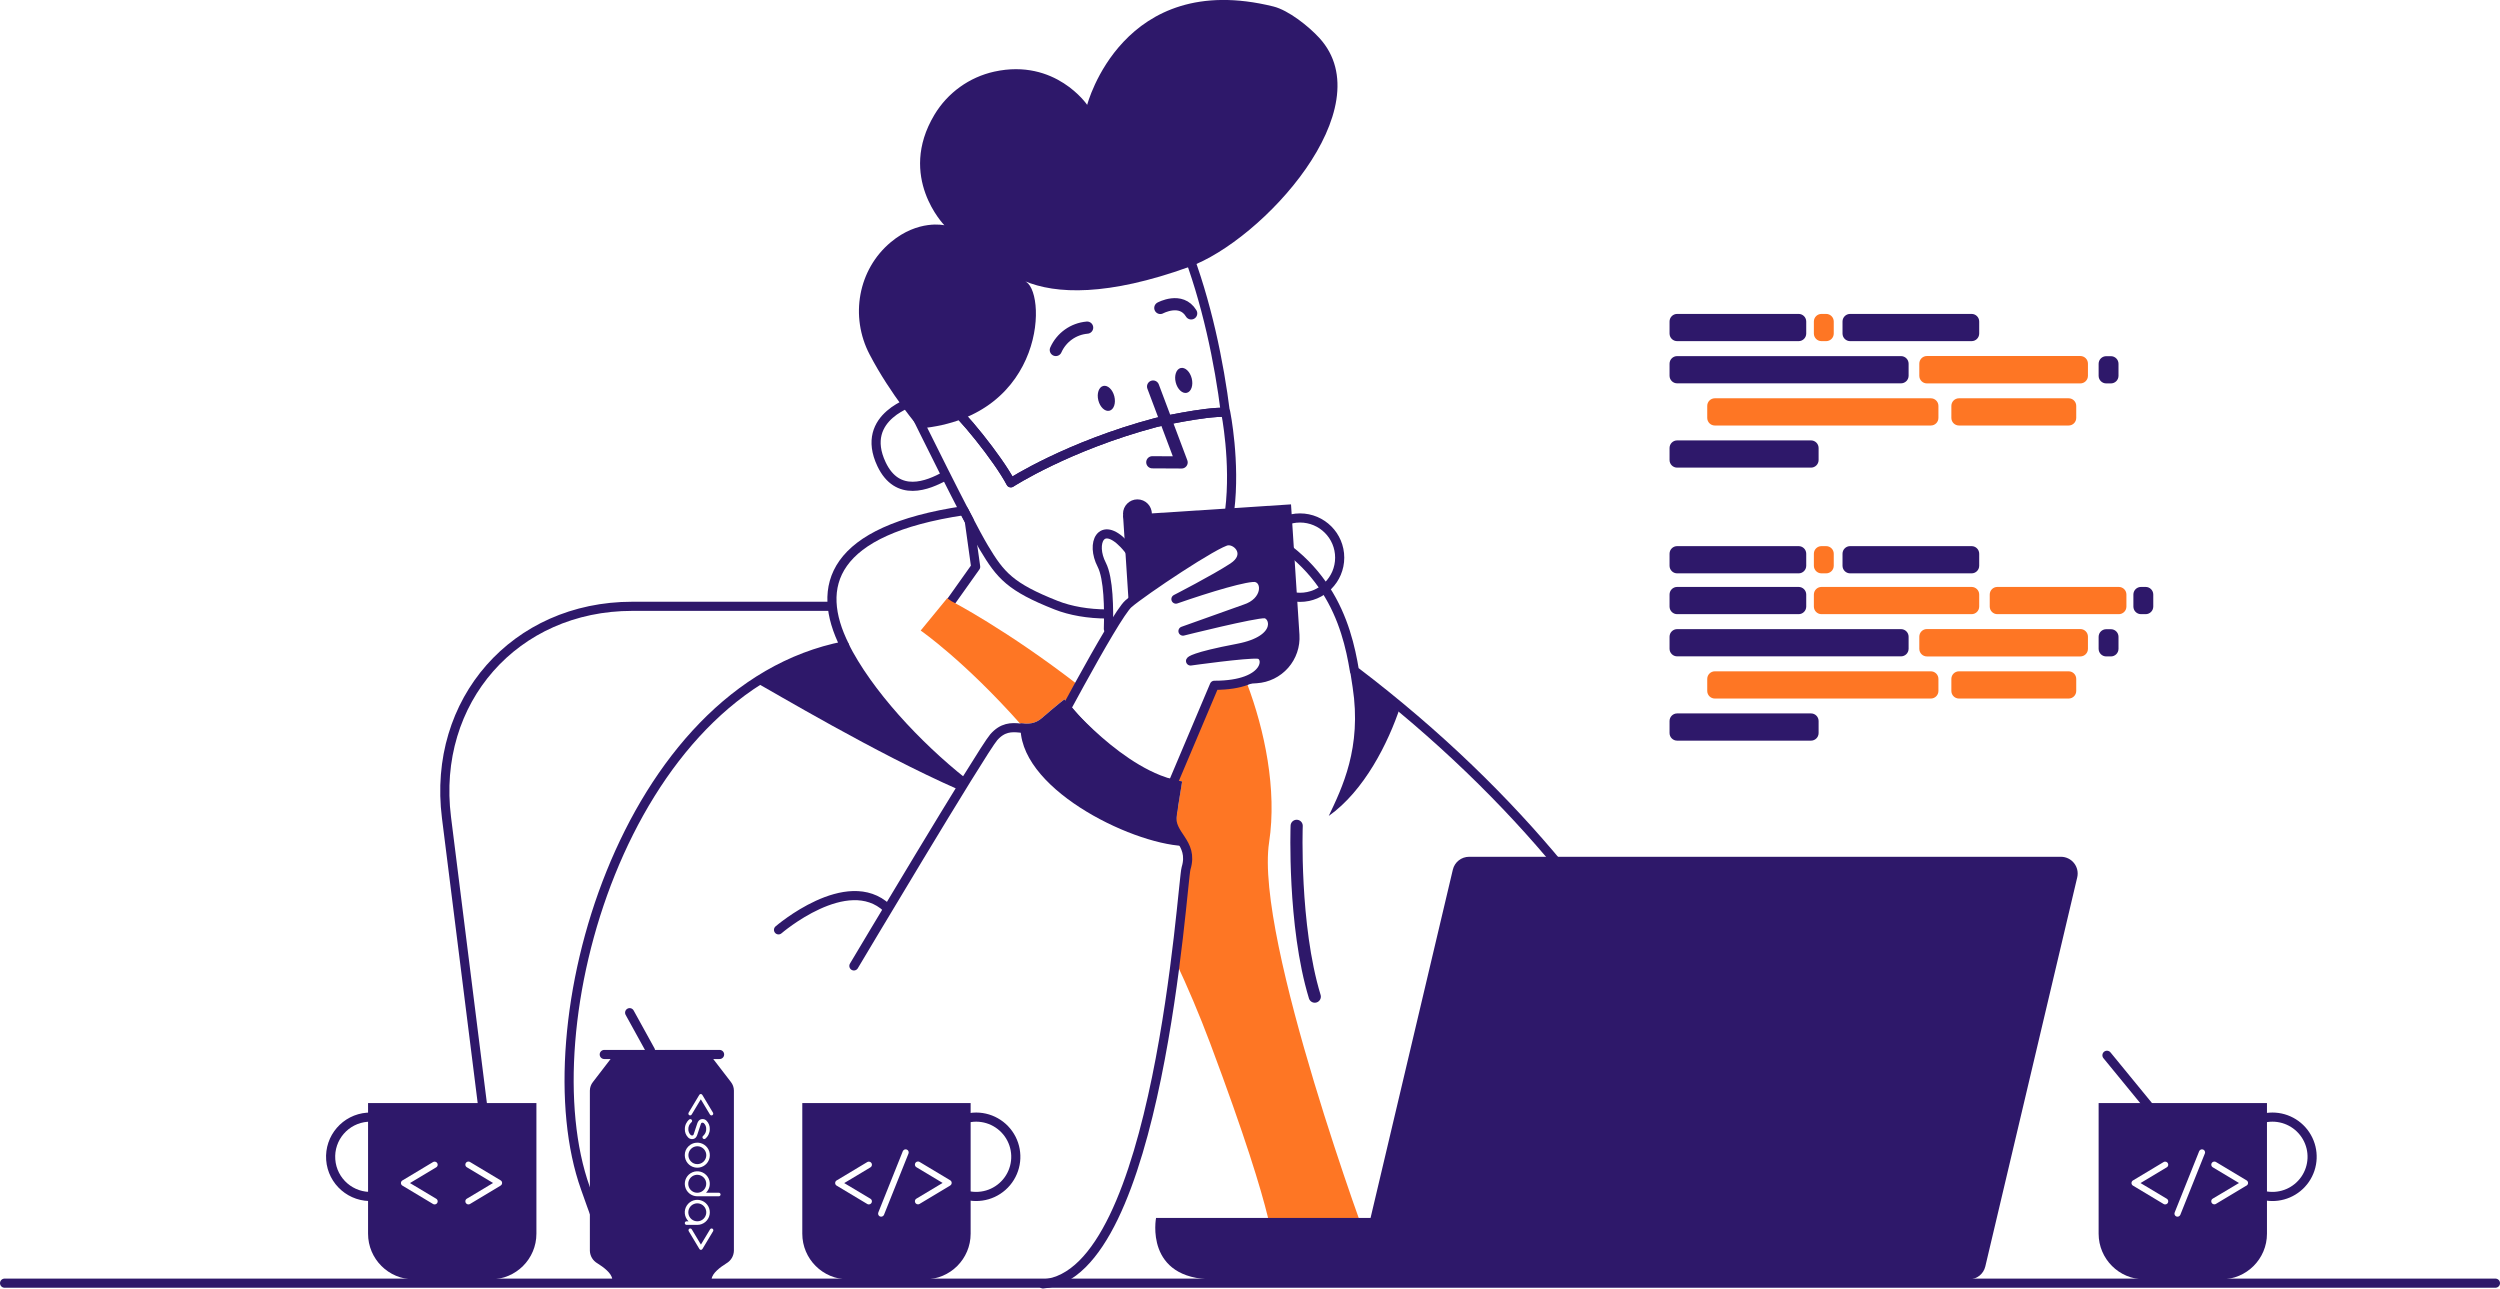
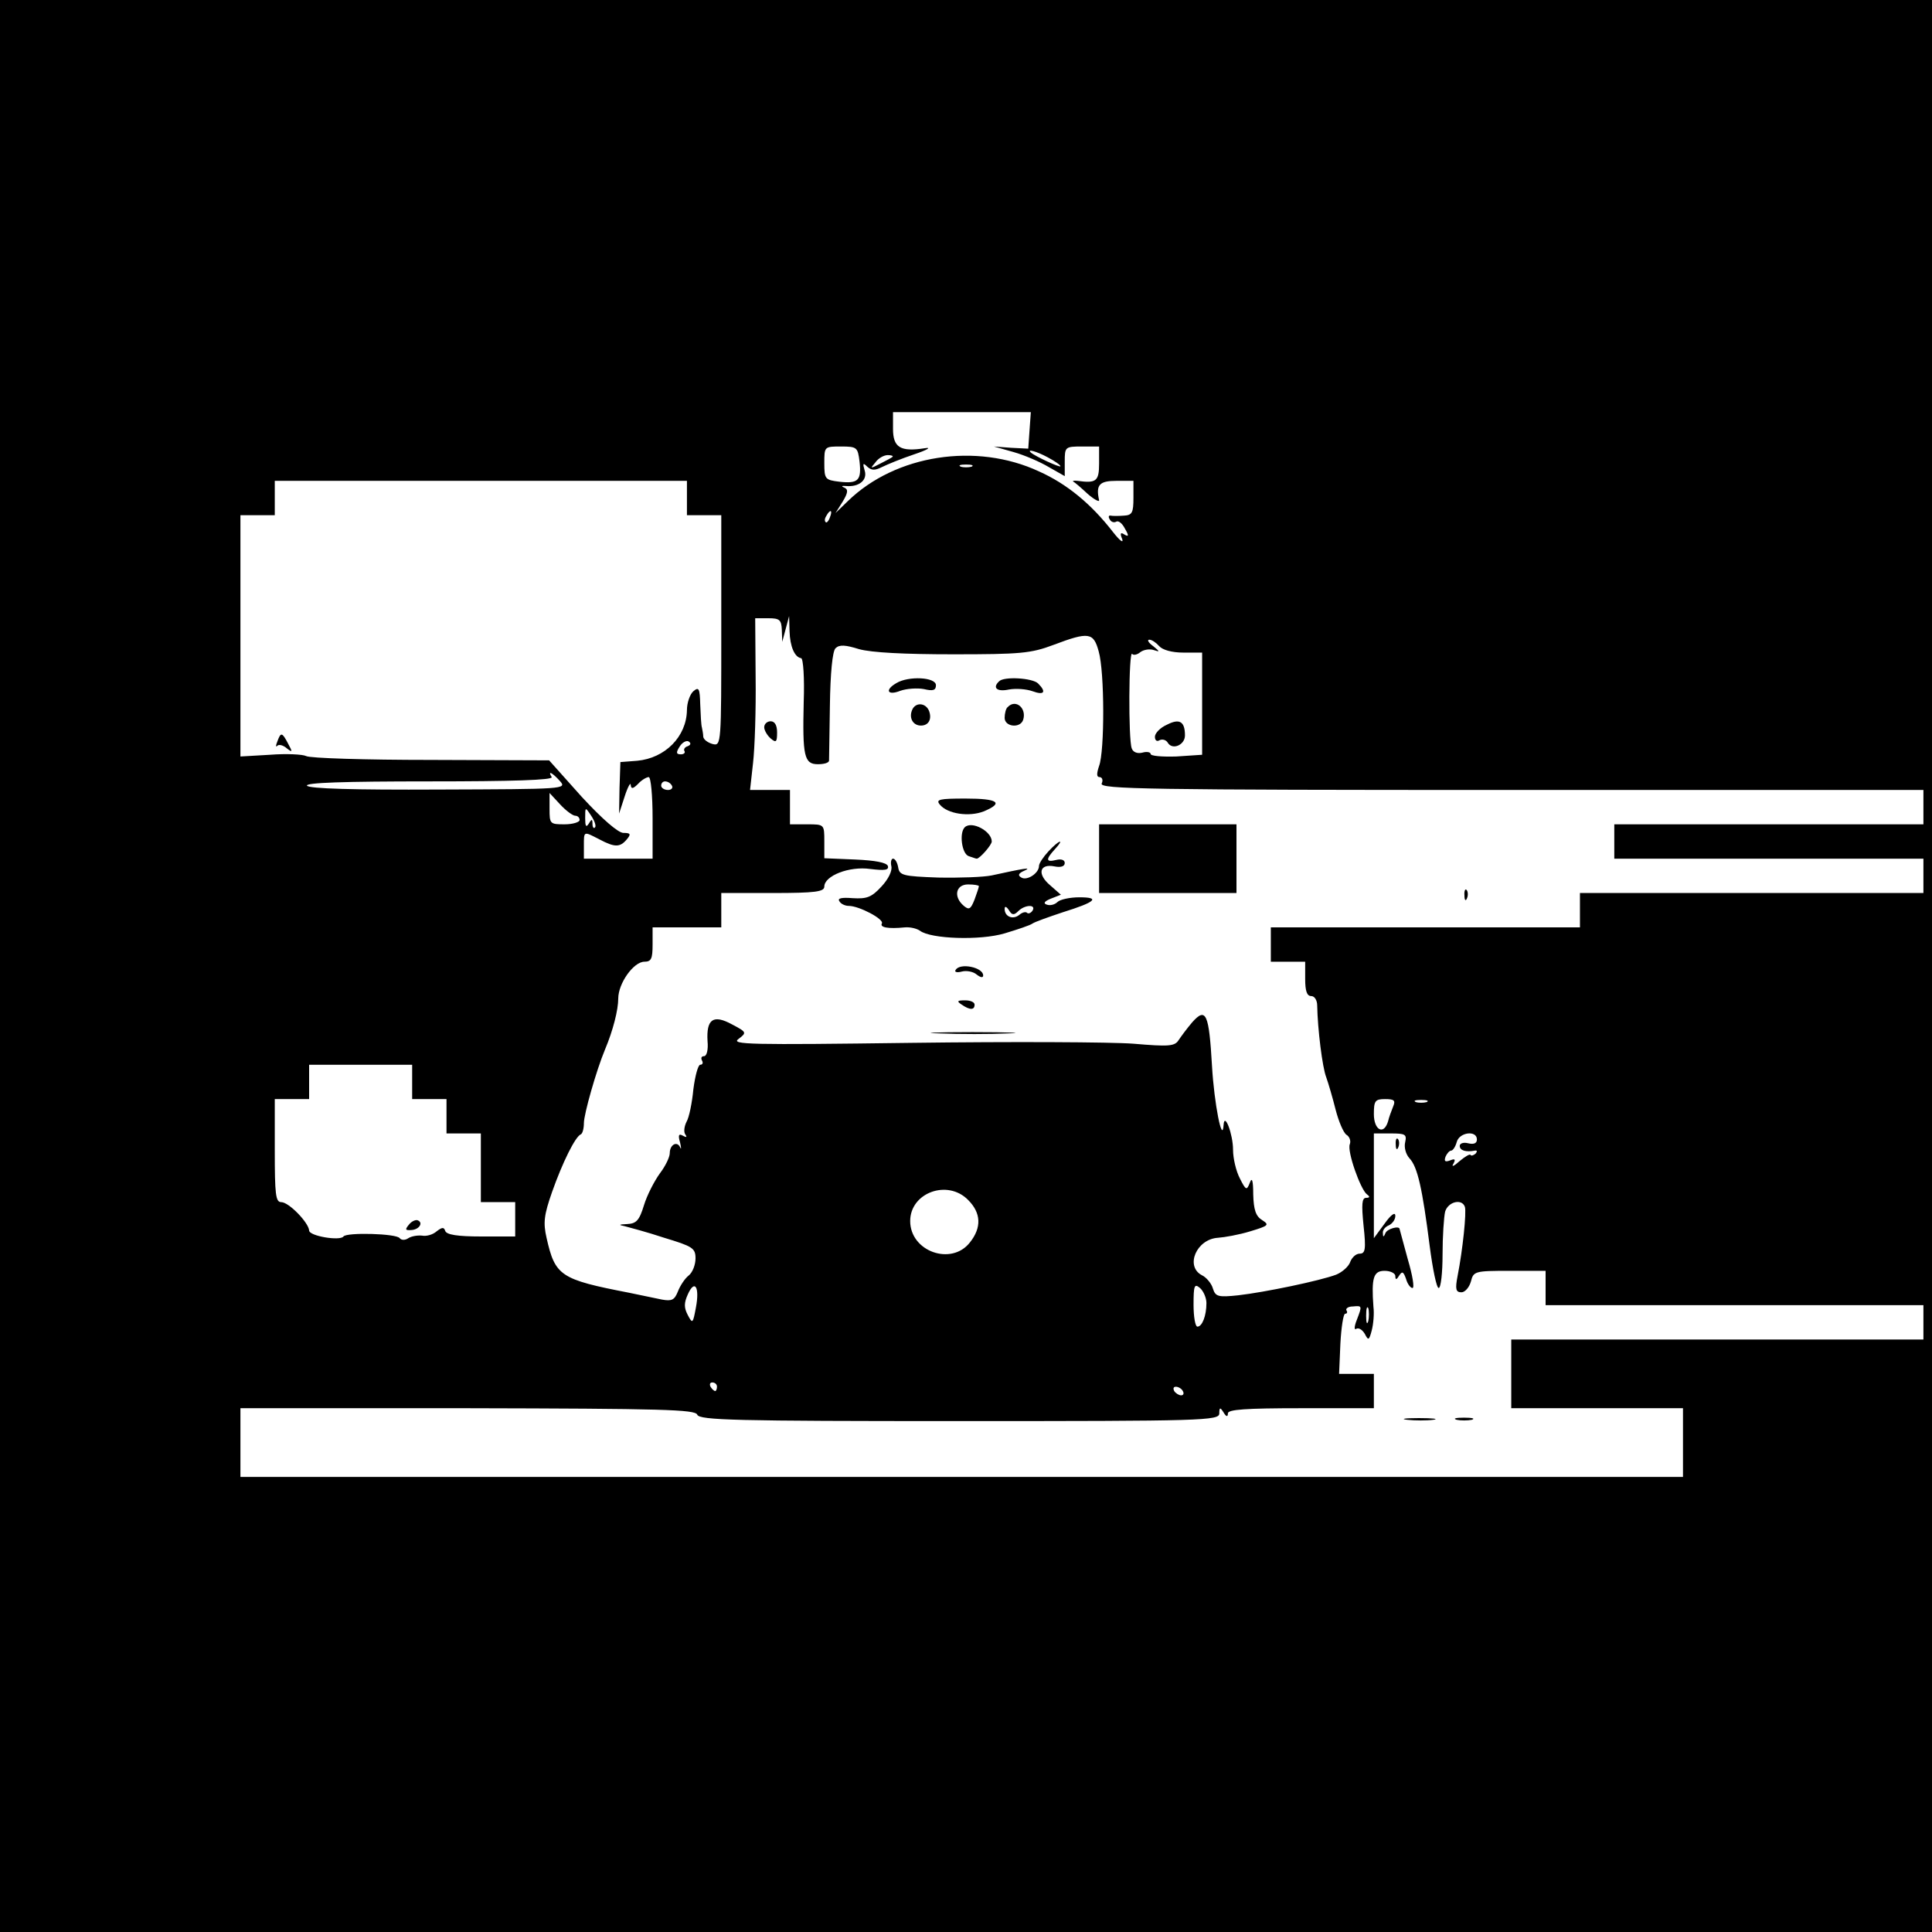
- <svg xmlns="http://www.w3.org/2000/svg" viewBox="0 0 1642.48 846.52">
-   <defs>
-     <style>.cls-1,.cls-3{fill:none;stroke:#2e186a;stroke-linecap:round;stroke-linejoin:round;}.cls-1{stroke-width:6px;}.cls-2{fill:#fe7624;}.cls-3{stroke-width:8px;}.cls-4{fill:#2e186a;}</style>
-   </defs>
-   <g id="Layer_2" data-name="Layer 2">
-     <g id="outline">
-       <g id="developer">
-         <path id="chair" class="cls-1" d="M317.73,731.65l-24.4-194.59c-9.61-76.61,45-138.72,122.06-138.72H544.24" />
-         <g id="body">
-           <path id="hoodie" class="cls-1" d="M625,394.92l16-22.53-4.21-30.25c-1.13-2.14-2.29-4.37-3.48-6.67-87.37,13-98,49.61-78.38,88.82C410,452.59,346.9,675.05,384.6,780.6c10.74,30,19.36,60,51.27,60.34" />
-           <g id="tshirt">
-             <path class="cls-2" d="M670.57,475.79c0-.19,0-.38,0-.57,4.74.46,9.34.49,13.78-3.35,11-9.53,14.9-12.39,14.9-12.39s1,1.2,2.77,3.23c2.17-4,4.43-8.15,6.74-12.35C661.27,413.58,625,394.92,625,394.92L622.32,393l-17.44,21.27S633.26,433.83,670.57,475.79Z" />
-             <path class="cls-2" d="M900.13,821.06s-76-204.39-66.33-267.73c5.27-34.55-3-73.73-14.42-104l-21.77,1.41-26.06,61.62c1.7.42,3.4.77,5.1,1,0,0-1,6.47-3.46,21.34-1.65,9.91,1.18,11,3.42,17.88,2.89,4.63,5.11,9.83,2.67,17.87-.8,2.63-2.7,27.4-7,61,8,17,15.64,34.94,22.8,54,46.08,122.92,41.29,136.33,41.29,136.33Z" />
-           </g>
-           <path id="hoodie-2" data-name="hoodie" class="cls-1" d="M1157.5,839.33c-5.47-36-44.48-229.23-267.66-398.72-5-30.28-17.65-77.94-82.66-100.22" />
-           <path id="string" class="cls-3" d="M851.9,542.57s-2.4,65.28,11.89,112.21" />
-           <path id="stripe" class="cls-4" d="M886.88,439.86c.71,4.26,1.26,8.18,1.79,11.62,6.14,39.82-7,66.26-15.69,84.59,23.33-16.5,39.06-47.88,47-71.81C910.39,456.58,897.3,447.62,886.88,439.86Z" />
-           <path id="stripe_II" data-name="stripe II" class="cls-4" d="M557.24,422.52c-16.32,3.33-43.14,11.46-62.47,24.83,13.5,7.36,80.36,47.4,135,71.42.43-.25,3.43-5.25,4.93-7.2C604.46,487.59,572.65,453.41,557.24,422.52Z" />
-         </g>
-         <g id="head">
-           <path id="ear" class="cls-1" d="M601.25,263.25S564.14,273.31,579.16,305c10.44,22,30.26,14.18,42.08,7.51" />
-           <path id="face" class="cls-1" d="M611.15,269.27l11.66-3.91c7.69,4.65,33.09,36.21,41.28,51.85,0,0,37.29-24.19,95.5-39.66,0,0,31.69-7.24,45.47-6.66-4-32-12.18-72.88-26.58-109.43-21.42-54.33-87.7-33.25-97.32-30-103.37,35.17-70.11,137.58-70.11,137.58Z" />
-           <path id="beard" class="cls-1" d="M727.49,403.37c-12.44,0-24.27-2.07-33.58-5.75-30.2-11.93-36.62-19.62-47.46-37.76s-44.81-87.39-44.81-87.39l21.17-7.11c7.69,4.65,33.09,36.21,41.28,51.85,0,0,37.29-24.19,95.5-39.66,0,0,32-7.32,45.69-6.66,0,0,6.54,32.54,2.62,64.44" />
-           <path id="hair" class="cls-4" d="M604.24,281.52s-19.12-22.17-32.93-48.66c-13-24.9-7.61-55.75,13.94-73.75C603.29,144,620.46,148,620.46,148s-31.06-31.64-6.57-72.57a61.32,61.32,0,0,1,39.38-28.38c40.2-8.81,61,21.85,61,21.85s23.1-89.19,122.31-64.65c10,2.48,23.23,13.06,30.2,20.66C909,71,829.46,158,781.07,175.42c-53.13,19.12-87.3,18.07-108.18,9.13C687.9,189.12,688.45,273.79,604.24,281.52Z" />
-           <polyline id="nose" class="cls-3" points="757.57 253.95 776.31 303.81 757.05 303.71" />
-           <circle id="mouth" class="cls-4" cx="747.28" cy="337.55" r="9.47" />
-           <ellipse id="eye_II" data-name="eye II" class="cls-4" cx="777.71" cy="249.86" rx="5.42" ry="8.39" transform="translate(-37.39 196.21) rotate(-14.04)" />
-           <ellipse id="eye" class="cls-4" cx="726.86" cy="261.64" rx="5.42" ry="8.39" transform="translate(-41.77 184.22) rotate(-14.04)" />
-           <path id="brow_II" data-name="brow II" class="cls-3" d="M693.66,229.94a24.85,24.85,0,0,1,20.58-14.69" />
-           <path id="brow" class="cls-3" d="M762.32,202.32s13.64-7.43,20.27,3.58" />
-         </g>
-         <path id="laptop" class="cls-4" d="M1354,562.9H965.2a11,11,0,0,0-10.7,8.47L900.44,800.19H759.51s-7.81,40.34,37.73,40.34h496.39a11,11,0,0,0,10.7-8.47l60.39-255.63A11,11,0,0,0,1354,562.9Z" />
-         <g id="code_lines" data-name="code lines">
-           <rect class="cls-2" x="1191.7" y="206.24" width="13.06" height="17.89" rx="5" />
-           <rect class="cls-4" x="1096.88" y="206.24" width="89.8" height="17.89" rx="5" />
-           <rect class="cls-4" x="1096.88" y="289.34" width="97.93" height="17.89" rx="5" />
-           <rect class="cls-2" x="1121.64" y="261.67" width="151.89" height="17.89" rx="5" />
-           <rect class="cls-2" x="1282.03" y="261.67" width="82.04" height="17.89" rx="5" />
-           <rect class="cls-4" x="1378.78" y="234.01" width="13.06" height="17.89" rx="5" />
-           <rect class="cls-4" x="1096.88" y="233.96" width="157.06" height="17.89" rx="5" />
-           <rect class="cls-4" x="1210.52" y="206.24" width="89.8" height="17.89" rx="5" />
-           <rect class="cls-2" x="1260.97" y="233.9" width="110.79" height="18" rx="5" />
-         </g>
-         <g id="code_lines-2" data-name="code lines">
-           <rect class="cls-4" x="1096.88" y="385.61" width="89.8" height="17.89" rx="5" />
-           <rect class="cls-4" x="1096.88" y="468.71" width="97.93" height="17.89" rx="5" />
-           <rect class="cls-2" x="1121.64" y="441.05" width="151.89" height="17.89" rx="5" />
-           <rect class="cls-2" x="1282.03" y="441.05" width="82.04" height="17.89" rx="5" />
-           <rect class="cls-4" x="1378.78" y="413.38" width="13.06" height="17.89" rx="5" />
-           <rect class="cls-4" x="1401.62" y="385.61" width="13.06" height="17.89" rx="5" />
-           <rect class="cls-4" x="1096.88" y="413.33" width="157.06" height="17.89" rx="5" />
-           <rect class="cls-2" x="1191.7" y="385.61" width="108.62" height="17.89" rx="5" />
-           <rect class="cls-2" x="1307.24" y="385.61" width="89.8" height="17.89" rx="5" />
-           <rect class="cls-2" x="1191.7" y="358.8" width="13.06" height="17.89" rx="5" />
-           <rect class="cls-4" x="1096.88" y="358.8" width="89.8" height="17.89" rx="5" />
-           <rect class="cls-4" x="1210.52" y="358.8" width="89.8" height="17.89" rx="5" />
-           <rect class="cls-2" x="1260.97" y="413.28" width="110.79" height="18" rx="5" />
-         </g>
-         <g id="mug">
-           <path id="handle" class="cls-1" d="M1484.34,735.41a26.47,26.47,0,0,1,6.76-1.41,26.07,26.07,0,1,1-2.15,51.76" />
-           <line id="spoon" class="cls-1" x1="1421.52" y1="738.81" x2="1384.25" y2="693.31" />
-           <path id="mug-2" data-name="mug" class="cls-4" d="M1378.78,724.71v85.81a30,30,0,0,0,30,30h50.6a30,30,0,0,0,30-30V724.71Zm44.74,62.83a2,2,0,0,1,1,1.76,2,2,0,0,1-2,2,2,2,0,0,1-1-.25l-20-12a2,2,0,0,1,0-3.62l20-12a2,2,0,0,1,1-.25,2,2,0,0,1,2,2,2,2,0,0,1-1,1.76l-17.21,10.32Zm25-29.58-16.1,40.25a2.09,2.09,0,0,1-.4.55,2,2,0,0,1-1.43.6,2,2,0,0,1-2-2,2,2,0,0,1,.18-.85l16.1-40.25a2.08,2.08,0,0,1,.43-.58,1.89,1.89,0,0,1,1.41-.58,2,2,0,0,1,2,2A2.11,2.11,0,0,1,1448.52,758ZM1475.77,779l-20,12a2,2,0,0,1-1,.25,2,2,0,0,1-2-2,2,2,0,0,1,1-1.76L1471,777.23l-17.21-10.32a2,2,0,0,1-1-1.76,2,2,0,0,1,.59-1.42,2,2,0,0,1,1.43-.59,2,2,0,0,1,1,.25l20,12a2,2,0,0,1,0,3.62Z" />
-         </g>
-         <g id="tea">
-           <path id="handle-2" data-name="handle" class="cls-1" d="M245.2,786a26.07,26.07,0,1,1-3.83-52,25.69,25.69,0,0,1,4.73.08" />
-           <path id="ug" class="cls-4" d="M241.81,724.71v85.81a30,30,0,0,0,30,30h50.61a30,30,0,0,0,30-30V724.71Zm44.75,62.83a2,2,0,0,1,1,1.76,2,2,0,0,1-2,2,2,2,0,0,1-1-.25l-20-12a2,2,0,0,1,0-3.62l20-12a2,2,0,0,1,1-.25,2,2,0,0,1,2,2,2,2,0,0,1-1,1.76l-17.21,10.32Zm42.18-8.5-20,12a2,2,0,0,1-1,.25,1.91,1.91,0,0,1-1.42-.59,1.93,1.93,0,0,1-.59-1.42,2,2,0,0,1,1-1.76l17.21-10.31-17.21-10.32a2,2,0,0,1-1-1.76,2,2,0,0,1,2-2,2,2,0,0,1,1,.25l20,12a2,2,0,0,1,0,3.62Z" />
-         </g>
-         <g id="soda">
-           <line id="line" class="cls-1" x1="427.34" y1="690.13" x2="413.67" y2="665.32" />
-           <line id="line-2" data-name="line" class="cls-1" x1="396.99" y1="692.78" x2="472.76" y2="692.78" />
-           <g id="can">
-             <path class="cls-4" d="M462.27,773.58a5.9,5.9,0,1,0,1.71,4.15A5.69,5.69,0,0,0,462.27,773.58Z" />
-             <path class="cls-4" d="M458.11,764.82A5.87,5.87,0,1,0,454,763.1,5.65,5.65,0,0,0,458.11,764.82Z" />
-             <path class="cls-4" d="M462.27,800.67a5.9,5.9,0,1,0-4.16,1.71A5.68,5.68,0,0,0,462.27,800.67Z" />
-             <path class="cls-4" d="M480.21,710.88l-13.29-17.29H402.83l-13.29,17.29a9.15,9.15,0,0,0-2,5.61V821.75A9.84,9.84,0,0,0,392.5,830c4.11,2.56,9.35,6.52,9.72,10.31h65.31c.36-3.79,5.6-7.75,9.71-10.31a9.84,9.84,0,0,0,4.93-8.27V716.49A9.2,9.2,0,0,0,480.21,710.88Zm-27.82,20.19,7-11.68a1.21,1.21,0,0,1,1-.65,1.23,1.23,0,0,1,1.06.65l7,11.68a1.15,1.15,0,0,1,.15.59,1.11,1.11,0,0,1-.34.82,1.14,1.14,0,0,1-.83.35,1.19,1.19,0,0,1-1-.6l-6-10-6,10a1.2,1.2,0,0,1-1,.6,1.14,1.14,0,0,1-.83-.35,1.12,1.12,0,0,1-.35-.82A1.15,1.15,0,0,1,452.39,731.07Zm.46,4.4a1.12,1.12,0,0,1,.69-.22,1.14,1.14,0,0,1,.83.35,1.12,1.12,0,0,1,.34.83,1,1,0,0,1-.31.77l-.44.43a5.67,5.67,0,0,0-1.72,4.15,5.12,5.12,0,0,0,1.53,3.89,1.55,1.55,0,0,0,1,.35,1,1,0,0,0,.94-.72l2.39-7.22a5.14,5.14,0,0,1,1.05-1.86,3.32,3.32,0,0,1,2.48-1,3.5,3.5,0,0,1,2.54,1.08,7.41,7.41,0,0,1,2.15,5.52,8.14,8.14,0,0,1-2.95,6.31.94.94,0,0,1-.69.22,1.16,1.16,0,0,1-1.17-1.17,1,1,0,0,1,.31-.78l.44-.43a5.66,5.66,0,0,0,1.71-4.15,5.11,5.11,0,0,0-1.52-3.89,1.57,1.57,0,0,0-1-.35,1,1,0,0,0-.94.72l-2.4,7.22a5.15,5.15,0,0,1-1,1.86,3.32,3.32,0,0,1-2.48,1,3.5,3.5,0,0,1-2.54-1.08,7.41,7.41,0,0,1-2.15-5.52A8.13,8.13,0,0,1,452.85,735.47Zm-.55,17.67a8.23,8.23,0,1,1-2.4,5.81A7.91,7.91,0,0,1,452.3,753.14Zm-2.06,51.25a1.18,1.18,0,0,1,.83-2h1.29a8.23,8.23,0,1,1,5.75,2.35h-7A1.13,1.13,0,0,1,450.24,804.39Zm18.29,4.45-7,11.68a1.23,1.23,0,0,1-1.06.65,1.21,1.21,0,0,1-1-.65l-7-11.68a1.15,1.15,0,0,1-.15-.59,1.12,1.12,0,0,1,.35-.82,1.1,1.1,0,0,1,.83-.35,1.2,1.2,0,0,1,1,.6l6,10,6-10a1.19,1.19,0,0,1,1-.6,1.18,1.18,0,0,1,1.17,1.17A1.15,1.15,0,0,1,468.53,808.84Zm4.53-23.23a1.13,1.13,0,0,1-.83.34H458.11a8.21,8.21,0,1,1,5.82-2.41l-.06.06h8.36a1.14,1.14,0,0,1,.83.35,1.13,1.13,0,0,1,.35.83A1.16,1.16,0,0,1,473.06,785.61Z" />
-           </g>
-         </g>
-         <g id="hand">
-           <path id="thumb" class="cls-1" d="M728.2,413.19c.41-12.93.21-33.28-4.38-42.17-7.29-14.11-.49-29.17,14.42-13.76,8.5,8.78,12.67,20.43,14.69,28.82" />
-           <circle class="cls-1" cx="854.1" cy="366.37" r="26.07" />
-           <path id="sleeve" class="cls-1" d="M685.24,843.52c76.2-5.69,91.36-264.23,94-273.06,5.29-17.44-11.32-21.53-9.14-35.34s.49-20,.49-20c-35.77-5.82-70.51-50.8-70.51-50.8s-3.6,2.63-13.85,11.39-21.69-4.7-33.39,8.72C645.12,493.38,561,634.6,561,634.6" />
-           <path id="welt" class="cls-4" d="M773.19,534.71c2.48-14.87,3.46-21.34,3.46-21.34-38.09-5.86-77.37-53.89-77.37-53.89s-3.88,2.86-14.9,12.39c-4.44,3.84-9,3.81-13.78,3.35-3.37,41.71,71.45,78.84,106.89,80.59C775.23,545.79,771.32,546,773.19,534.71Z" />
-           <path id="line-3" data-name="line" class="cls-1" d="M511.48,610.91s45.1-38.92,71.28-14.4" />
-           <path id="hand-2" data-name="hand" class="cls-1" d="M684.44,495.72,760,539.65l37.82-89.42c36.49.06,36.33-19.76,28.69-20.44s-44.33,4.47-44.33,4.47,1.19-2.67,31-8.33,24.21-22.27,17.8-22.72-53.78,11.42-53.78,11.42l40.7-14.53c14.49-4.6,15-18.64,7.43-20.62-5-1.31-31.66,6.75-52.76,14.13,0,0,25.36-13,37.39-20.86s3.62-18.11-3.41-17.47-55.87,33.3-65.17,41.39S684.44,495.72,684.44,495.72Z" />
-         </g>
-         <g id="coffe">
-           <path id="handle-3" data-name="handle" class="cls-1" d="M635.24,734.65a27.18,27.18,0,0,1,4.18-.65,26.07,26.07,0,1,1-5.77,50.92" />
-           <path id="mug-3" data-name="mug" class="cls-4" d="M527.1,724.71v85.81a30,30,0,0,0,30,30h50.6a30,30,0,0,0,30-30V724.71Zm44.74,62.83a2,2,0,0,1,1,1.76,2,2,0,0,1-2,2,2,2,0,0,1-1-.25l-20-12a2,2,0,0,1,0-3.62l20-12a2,2,0,0,1,1-.25,2,2,0,0,1,1.42.59,1.91,1.91,0,0,1,.59,1.42,2,2,0,0,1-1,1.76l-17.21,10.32Zm25-29.58-16.1,40.25a2.13,2.13,0,0,1-.41.55,2,2,0,0,1-1.43.6,2,2,0,0,1-2-2,2.19,2.19,0,0,1,.17-.85l16.1-40.25a2.29,2.29,0,0,1,.43-.58,1.92,1.92,0,0,1,1.41-.58,2,2,0,0,1,2,2A2.27,2.27,0,0,1,596.85,758ZM624.09,779l-20,12a2,2,0,0,1-1,.25,2,2,0,0,1-2-2,2,2,0,0,1,1-1.76l17.2-10.31-17.2-10.32a2,2,0,0,1-1-1.76,1.91,1.91,0,0,1,.59-1.42,2,2,0,0,1,1.42-.59,2,2,0,0,1,1,.25l20,12a2,2,0,0,1,0,3.62Z" />
-         </g>
-         <line id="line-4" data-name="line" class="cls-1" x1="3" y1="843.03" x2="1639.48" y2="843.03" />
-         <path class="cls-4" d="M853.73,417l-5.54-85.63-110.37,7.15,3.75,57.94c9.81-8.39,58-40.57,64.95-41.2s15.44,9.62,3.41,17.47-37.39,20.86-37.39,20.86c21.1-7.38,47.79-15.44,52.76-14.13,7.58,2,7.06,16-7.43,20.62l-40.7,14.53s47.37-11.87,53.78-11.42,12,17.06-17.8,22.72-31,8.33-31,8.33,36.7-5.16,44.33-4.47,7.8,20.5-28.69,20.44l-.21.49,28.12-1.82A30,30,0,0,0,853.73,417Z" />
-       </g>
-     </g>
+ <svg xmlns="http://www.w3.org/2000/svg" version="1.0" width="450pt" height="450pt" viewBox="0 0 450 450" preserveAspectRatio="xMidYMid meet">
+   <g transform="translate(0,450) scale(0.1,-0.1)" fill="#000000" stroke="none">
+     <path d="M0 2250 l0 -2250 2250 0 2250 0 0 2250 0 2250 -2250 0 -2250 0 0 -2250z m2398 1248 l-3 -43 -40 2 -40 3 46 -13 c25 -7 62 -23 82 -35 l37 -21 0 34 c0 34 1 35 40 35 l40 0 0 -40 c0 -41 -7 -46 -50 -40 -8 1 -13 0 -10 -2 3 -1 18 -14 33 -28 16 -14 28 -20 27 -15 -8 36 1 45 40 45 l40 0 0 -40 c0 -34 -3 -40 -22 -41 -13 -1 -27 -1 -31 0 -5 1 -6 -3 -2 -9 3 -6 10 -8 15 -5 5 3 14 -4 20 -16 10 -17 9 -20 -1 -14 -9 6 -11 3 -5 -11 3 -10 -6 -3 -21 16 -51 66 -108 113 -173 142 -146 68 -334 39 -445 -69 l-29 -28 17 27 c12 20 13 28 4 32 -8 3 -7 5 3 4 31 -3 51 14 44 36 -5 17 -4 19 6 9 10 -9 18 -9 34 -1 12 6 46 20 76 30 30 10 41 17 24 14 -57 -9 -74 2 -74 45 l0 39 161 0 160 0 -3 -42z m-396 -73 c5 -44 -3 -52 -47 -47 -33 4 -35 6 -35 43 0 39 0 39 39 39 37 0 39 -2 43 -35z m438 10 c17 -9 30 -18 30 -21 0 -4 -59 23 -69 32 -10 9 13 3 39 -11z m-361 1 c-2 -2 -15 -9 -29 -16 -23 -12 -24 -12 -11 3 7 10 20 17 29 17 8 0 13 -2 11 -4z m184 -23 c-7 -2 -19 -2 -25 0 -7 3 -2 5 12 5 14 0 19 -2 13 -5z m-663 -73 l0 -40 40 0 40 0 0 -269 c0 -264 0 -269 -20 -264 -11 3 -21 10 -22 17 0 6 -2 16 -3 21 -2 6 -3 30 -4 54 -1 37 -3 42 -16 31 -8 -7 -15 -27 -15 -44 -1 -62 -51 -112 -116 -118 l-39 -3 -2 -60 -1 -60 13 40 c7 22 14 34 14 27 1 -10 5 -10 17 2 8 9 20 16 25 16 5 0 9 -43 9 -95 l0 -95 -80 0 -80 0 0 30 c0 35 -1 34 36 15 36 -19 48 -19 64 0 10 12 9 15 -8 15 -12 0 -49 32 -97 84 l-76 85 -276 1 c-151 0 -282 4 -290 9 -8 4 -46 6 -84 3 l-69 -4 0 281 0 281 40 0 40 0 0 40 0 40 480 0 480 0 0 -40z m333 -45 c-3 -9 -8 -14 -10 -11 -3 3 -2 9 2 15 9 16 15 13 8 -4z m-112 -262 l1 -28 8 30 8 30 1 -35 c1 -36 12 -61 27 -63 5 -1 8 -47 6 -102 -3 -126 1 -145 33 -145 14 0 25 3 26 8 0 4 1 62 2 129 1 75 6 126 13 133 9 9 23 8 55 -2 29 -8 105 -12 219 -12 156 0 181 2 234 22 82 31 93 29 105 -15 14 -48 14 -233 1 -267 -6 -18 -6 -26 1 -26 6 0 9 -7 5 -15 -5 -13 105 -15 954 -15 l960 0 0 -40 0 -40 -360 0 -360 0 0 -40 0 -40 360 0 360 0 0 -40 0 -40 -400 0 -400 0 0 -40 0 -40 -360 0 -360 0 0 -40 0 -40 40 0 40 0 0 -40 c0 -28 4 -40 14 -40 8 0 14 -10 14 -22 1 -55 12 -144 21 -167 5 -14 15 -48 22 -76 7 -27 18 -53 25 -58 7 -4 11 -14 8 -22 -7 -16 25 -106 40 -117 7 -5 7 -8 -2 -8 -10 0 -11 -15 -6 -65 6 -55 4 -65 -9 -65 -9 0 -18 -9 -22 -19 -3 -10 -18 -24 -33 -30 -37 -14 -166 -41 -228 -48 -47 -5 -53 -3 -59 16 -3 11 -15 26 -26 31 -39 21 -12 84 38 87 15 1 49 7 75 15 43 13 45 15 28 26 -15 9 -20 24 -21 60 0 33 -3 41 -8 27 -7 -18 -9 -18 -23 10 -9 17 -16 47 -16 67 0 36 -20 89 -22 58 -3 -47 -22 50 -27 137 -7 122 -14 138 -46 102 -12 -14 -26 -33 -32 -42 -9 -14 -23 -15 -105 -8 -52 4 -285 5 -517 2 -379 -5 -421 -4 -403 9 20 15 19 16 -15 34 -44 24 -60 12 -57 -39 2 -20 -2 -35 -8 -35 -6 0 -8 -4 -5 -10 3 -5 2 -10 -4 -10 -5 0 -12 -26 -16 -57 -3 -32 -10 -66 -16 -76 -5 -10 -7 -23 -3 -29 5 -7 3 -8 -6 -3 -9 5 -11 1 -6 -16 3 -13 3 -18 0 -11 -7 15 -24 6 -24 -14 0 -9 -10 -30 -23 -47 -13 -18 -30 -51 -37 -74 -11 -36 -18 -43 -39 -44 -20 -1 -21 -2 -6 -5 11 -3 53 -14 92 -27 66 -20 73 -24 73 -48 0 -15 -7 -33 -16 -40 -9 -7 -20 -24 -25 -37 -8 -20 -14 -23 -37 -19 -15 3 -49 10 -77 16 -160 31 -172 39 -192 128 -8 35 -6 53 13 107 24 68 54 129 67 134 4 2 7 14 7 26 0 21 29 123 49 171 19 45 31 93 31 119 0 36 36 86 61 86 16 0 19 7 19 40 l0 40 80 0 80 0 0 40 0 40 120 0 c99 0 120 3 120 15 0 25 58 48 107 41 33 -4 44 -3 41 7 -3 8 -30 13 -76 15 l-72 3 0 39 c0 40 0 40 -40 40 l-40 0 0 40 0 40 -46 0 -47 0 7 63 c4 34 7 124 6 200 l-1 137 31 0 c26 0 30 -4 31 -27z m879 -38 c8 -9 30 -15 56 -15 l44 0 0 -119 0 -119 -60 -4 c-33 -1 -60 1 -60 6 0 4 -9 6 -19 3 -12 -3 -22 1 -25 10 -8 21 -7 228 1 220 3 -4 12 -2 19 4 8 6 22 8 31 5 15 -5 15 -4 -1 9 -11 8 -15 15 -9 15 6 0 16 -7 23 -15z m-1098 -233 c-7 -2 -10 -7 -8 -11 3 -4 -1 -8 -8 -8 -11 0 -12 4 -3 18 6 10 16 15 21 12 6 -4 5 -8 -2 -11z m-298 -81 c17 -19 12 -19 -282 -20 -199 -1 -302 2 -307 9 -4 7 85 10 285 10 192 0 289 3 285 10 -10 16 1 11 19 -9z m261 -11 c3 -5 -1 -10 -9 -10 -9 0 -16 5 -16 10 0 6 4 10 9 10 6 0 13 -4 16 -10z m-225 -70 c5 0 10 -4 10 -10 0 -5 -16 -10 -35 -10 -34 0 -35 1 -35 36 l0 37 25 -27 c13 -14 29 -26 35 -26z m46 -27 c-3 -4 -6 0 -6 8 0 12 -2 12 -9 0 -6 -9 -8 -5 -8 13 0 27 0 27 14 6 8 -12 12 -24 9 -27z m-426 -593 l0 -40 40 0 40 0 0 -40 0 -40 40 0 40 0 0 -80 0 -80 40 0 40 0 0 -40 0 -40 -79 0 c-55 0 -81 4 -84 13 -3 9 -7 9 -20 -1 -9 -8 -24 -12 -34 -10 -10 1 -24 -1 -32 -6 -7 -5 -16 -5 -20 0 -7 11 -124 14 -131 4 -8 -11 -80 1 -80 14 -1 18 -47 66 -65 66 -13 0 -15 18 -15 120 l0 120 40 0 40 0 0 40 0 40 120 0 120 0 0 -40z m2285 -57 c-4 -10 -10 -26 -12 -35 -10 -33 -33 -20 -33 17 0 31 3 35 26 35 21 0 25 -3 19 -17z m78 10 c-7 -2 -19 -2 -25 0 -7 3 -2 5 12 5 14 0 19 -2 13 -5z m-50 -93 c-3 -12 1 -28 10 -38 19 -20 30 -71 47 -204 7 -54 16 -98 21 -98 5 0 9 35 9 78 0 42 3 87 6 100 7 23 39 31 46 11 4 -13 -5 -100 -17 -161 -6 -31 -4 -38 9 -38 8 0 18 11 22 25 6 24 9 25 90 25 l84 0 0 -40 0 -40 440 0 440 0 0 -40 0 -40 -480 0 -480 0 0 -80 0 -80 200 0 200 0 0 -80 0 -80 -1680 0 -1680 0 0 80 0 80 529 0 c455 -1 530 -3 535 -15 5 -13 88 -15 611 -15 569 0 605 1 605 18 0 14 2 15 10 2 6 -10 10 -11 10 -2 0 9 41 12 170 12 l170 0 0 40 0 40 -41 0 -40 0 3 70 c2 38 7 70 11 70 5 0 6 4 3 8 -2 4 4 9 15 9 22 2 22 2 9 -32 -6 -15 -6 -24 -1 -20 6 3 14 -2 20 -12 8 -16 10 -15 16 8 4 15 6 40 4 55 -5 68 0 84 26 84 14 0 25 -6 25 -12 0 -10 3 -9 9 1 7 11 10 9 16 -8 3 -11 10 -21 15 -21 5 0 0 30 -11 67 -10 38 -19 69 -19 70 0 9 -29 1 -33 -9 -4 -10 -6 -10 -6 0 -1 7 6 15 14 18 8 4 15 13 15 22 0 10 -10 3 -25 -18 l-25 -34 0 122 0 122 39 0 c34 0 38 -2 34 -20z m167 6 c0 -9 -7 -12 -20 -9 -11 3 -20 0 -20 -6 0 -11 15 -15 35 -11 6 1 6 -2 2 -7 -5 -4 -10 -6 -12 -3 -1 3 -13 -4 -26 -15 -12 -11 -19 -14 -14 -6 6 11 4 13 -8 8 -11 -4 -14 -2 -10 9 3 7 9 14 13 14 4 0 10 9 13 20 6 23 47 28 47 6z m-1185 -141 c30 -30 32 -64 4 -99 -43 -55 -139 -21 -139 50 0 66 87 98 135 49z m-634 -250 c-7 -38 -8 -39 -19 -18 -9 17 -9 28 0 48 16 36 28 18 19 -30z m1189 10 c0 -30 -10 -55 -21 -55 -5 0 -9 23 -9 51 0 45 2 50 15 39 8 -7 15 -23 15 -35z m377 -42 c-3 -10 -5 -4 -5 12 0 17 2 24 5 18 2 -7 2 -21 0 -30z m-1517 -153 c0 -5 -2 -10 -4 -10 -3 0 -8 5 -11 10 -3 6 -1 10 4 10 6 0 11 -4 11 -10z m1085 -10 c3 -5 2 -10 -4 -10 -5 0 -13 5 -16 10 -3 6 -2 10 4 10 5 0 13 -4 16 -10z" />
+     <path d="M646 2773 c-4 -10 -4 -14 0 -10 4 4 14 1 22 -6 13 -10 14 -9 3 11 -14 27 -17 27 -25 5z" />
+     <path d="M2088 2909 c-28 -16 -21 -30 9 -18 14 5 39 7 55 4 21 -5 28 -3 28 9 0 19 -64 22 -92 5z" />
+     <path d="M2327 2913 c-16 -15 -5 -25 23 -19 17 3 41 1 55 -4 27 -10 33 -2 13 18 -13 13 -80 17 -91 5z" />
+     <path d="M2124 2845 c-7 -18 3 -35 21 -35 18 0 26 15 19 34 -8 20 -33 21 -40 1z" />
+     <path d="M2347 2853 c-4 -3 -7 -15 -7 -25 0 -21 36 -25 43 -5 9 27 -17 50 -36 30z" />
+     <path d="M1780 2806 c0 -7 7 -19 15 -26 13 -11 15 -8 15 14 0 16 -5 26 -15 26 -8 0 -15 -6 -15 -14z" />
+     <path d="M2189 2626 c18 -22 68 -29 102 -16 48 20 34 30 -42 30 -61 0 -70 -2 -60 -14z" />
+     <path d="M2247 2573 c-13 -13 -7 -61 9 -67 9 -3 17 -6 19 -6 7 0 35 32 35 40 0 24 -47 49 -63 33z" />
+     <path d="M2560 2500 l0 -80 160 0 160 0 0 80 0 80 -160 0 -160 0 0 -80z" />
+     <path d="M2442 2517 c-12 -13 -22 -28 -22 -34 0 -17 -28 -35 -41 -27 -9 5 -7 10 7 16 20 9 -3 5 -76 -11 -19 -4 -75 -6 -125 -5 -82 3 -90 5 -93 24 -2 11 -7 20 -12 20 -4 0 -6 -8 -4 -17 3 -11 -7 -31 -23 -48 -23 -25 -34 -29 -67 -27 -25 2 -36 0 -31 -7 3 -6 13 -11 22 -11 24 0 83 -31 77 -41 -5 -9 14 -13 54 -9 13 1 28 -3 35 -8 25 -19 140 -23 197 -6 30 9 60 19 65 23 6 4 37 15 70 26 77 24 89 35 39 35 -22 0 -45 -5 -51 -11 -6 -6 -17 -9 -25 -6 -9 3 -5 8 10 14 l23 9 -25 22 c-31 26 -25 51 10 44 15 -3 24 0 24 8 0 7 -8 10 -20 7 -24 -6 -25 1 -3 25 24 26 10 22 -15 -5z m-162 -81 c0 -3 -5 -17 -10 -31 -9 -23 -13 -25 -25 -15 -25 21 -19 50 10 50 14 0 25 -2 25 -4z m92 -58 c15 15 42 16 33 1 -4 -6 -10 -8 -13 -5 -3 3 -11 1 -18 -5 -15 -12 -34 -4 -34 14 0 7 4 6 10 -3 7 -12 12 -12 22 -2z" />
+     <path d="M3411 2414 c0 -11 3 -14 6 -6 3 7 2 16 -1 19 -3 4 -6 -2 -5 -13z" />
+     <path d="M2226 2241 c-4 -5 3 -7 14 -4 11 3 27 0 35 -7 9 -7 15 -8 15 -2 0 19 -54 30 -64 13z" />
+     <path d="M2240 2160 c19 -13 30 -13 30 0 0 6 -10 10 -22 10 -19 0 -20 -2 -8 -10z" />
+     <path d="M2188 2093 c46 -2 118 -2 160 0 42 1 5 3 -83 3 -88 0 -123 -2 -77 -3z" />
+     <path d="M2718 2812 c-16 -7 -28 -20 -28 -28 0 -9 5 -12 11 -8 6 3 15 1 19 -6 11 -18 40 -5 40 17 0 33 -13 40 -42 25z" />
+     <path d="M952 1647 c-9 -11 -8 -13 6 -12 19 1 29 18 14 23 -5 1 -14 -3 -20 -11z" />
+     <path d="M3251 1834 c0 -11 3 -14 6 -6 3 7 2 16 -1 19 -3 4 -6 -2 -5 -13z" />
+     <path d="M3278 1193 c18 -2 45 -2 60 0 15 2 0 4 -33 4 -33 0 -45 -2 -27 -4z" />
+     <path d="M3393 1193 c9 -2 25 -2 35 0 9 3 1 5 -18 5 -19 0 -27 -2 -17 -5z" />
  </g>
</svg>
